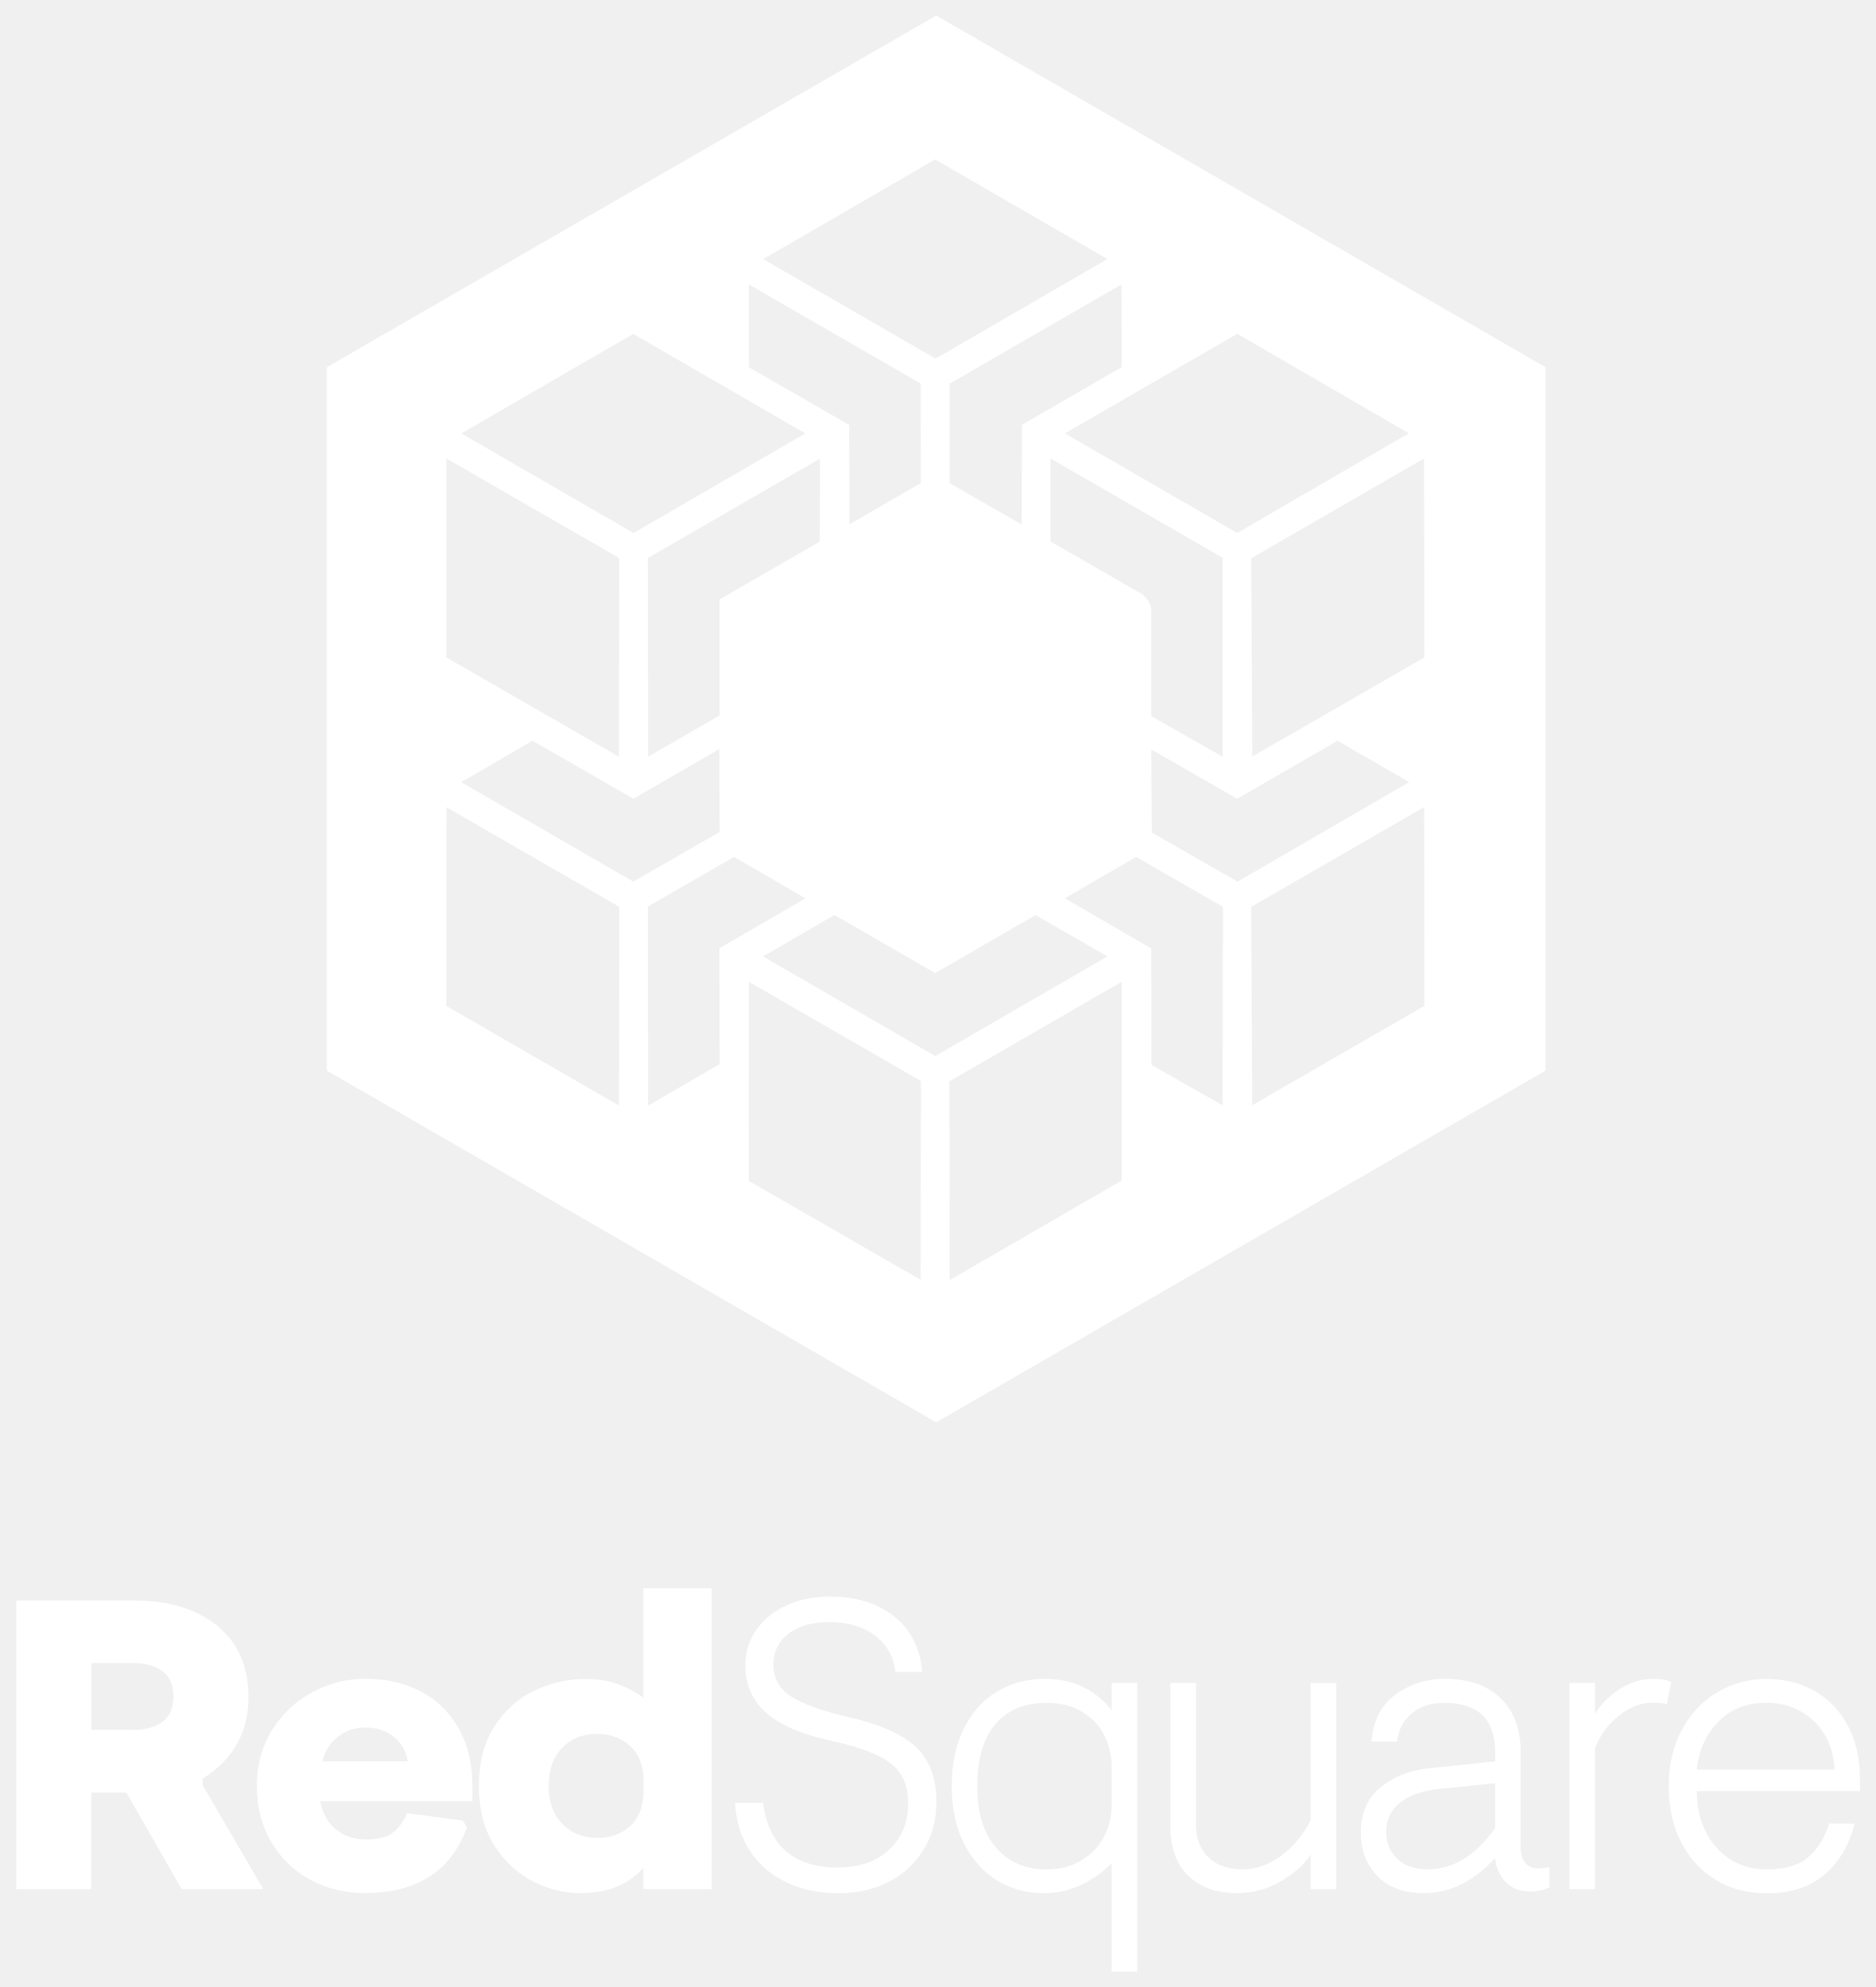
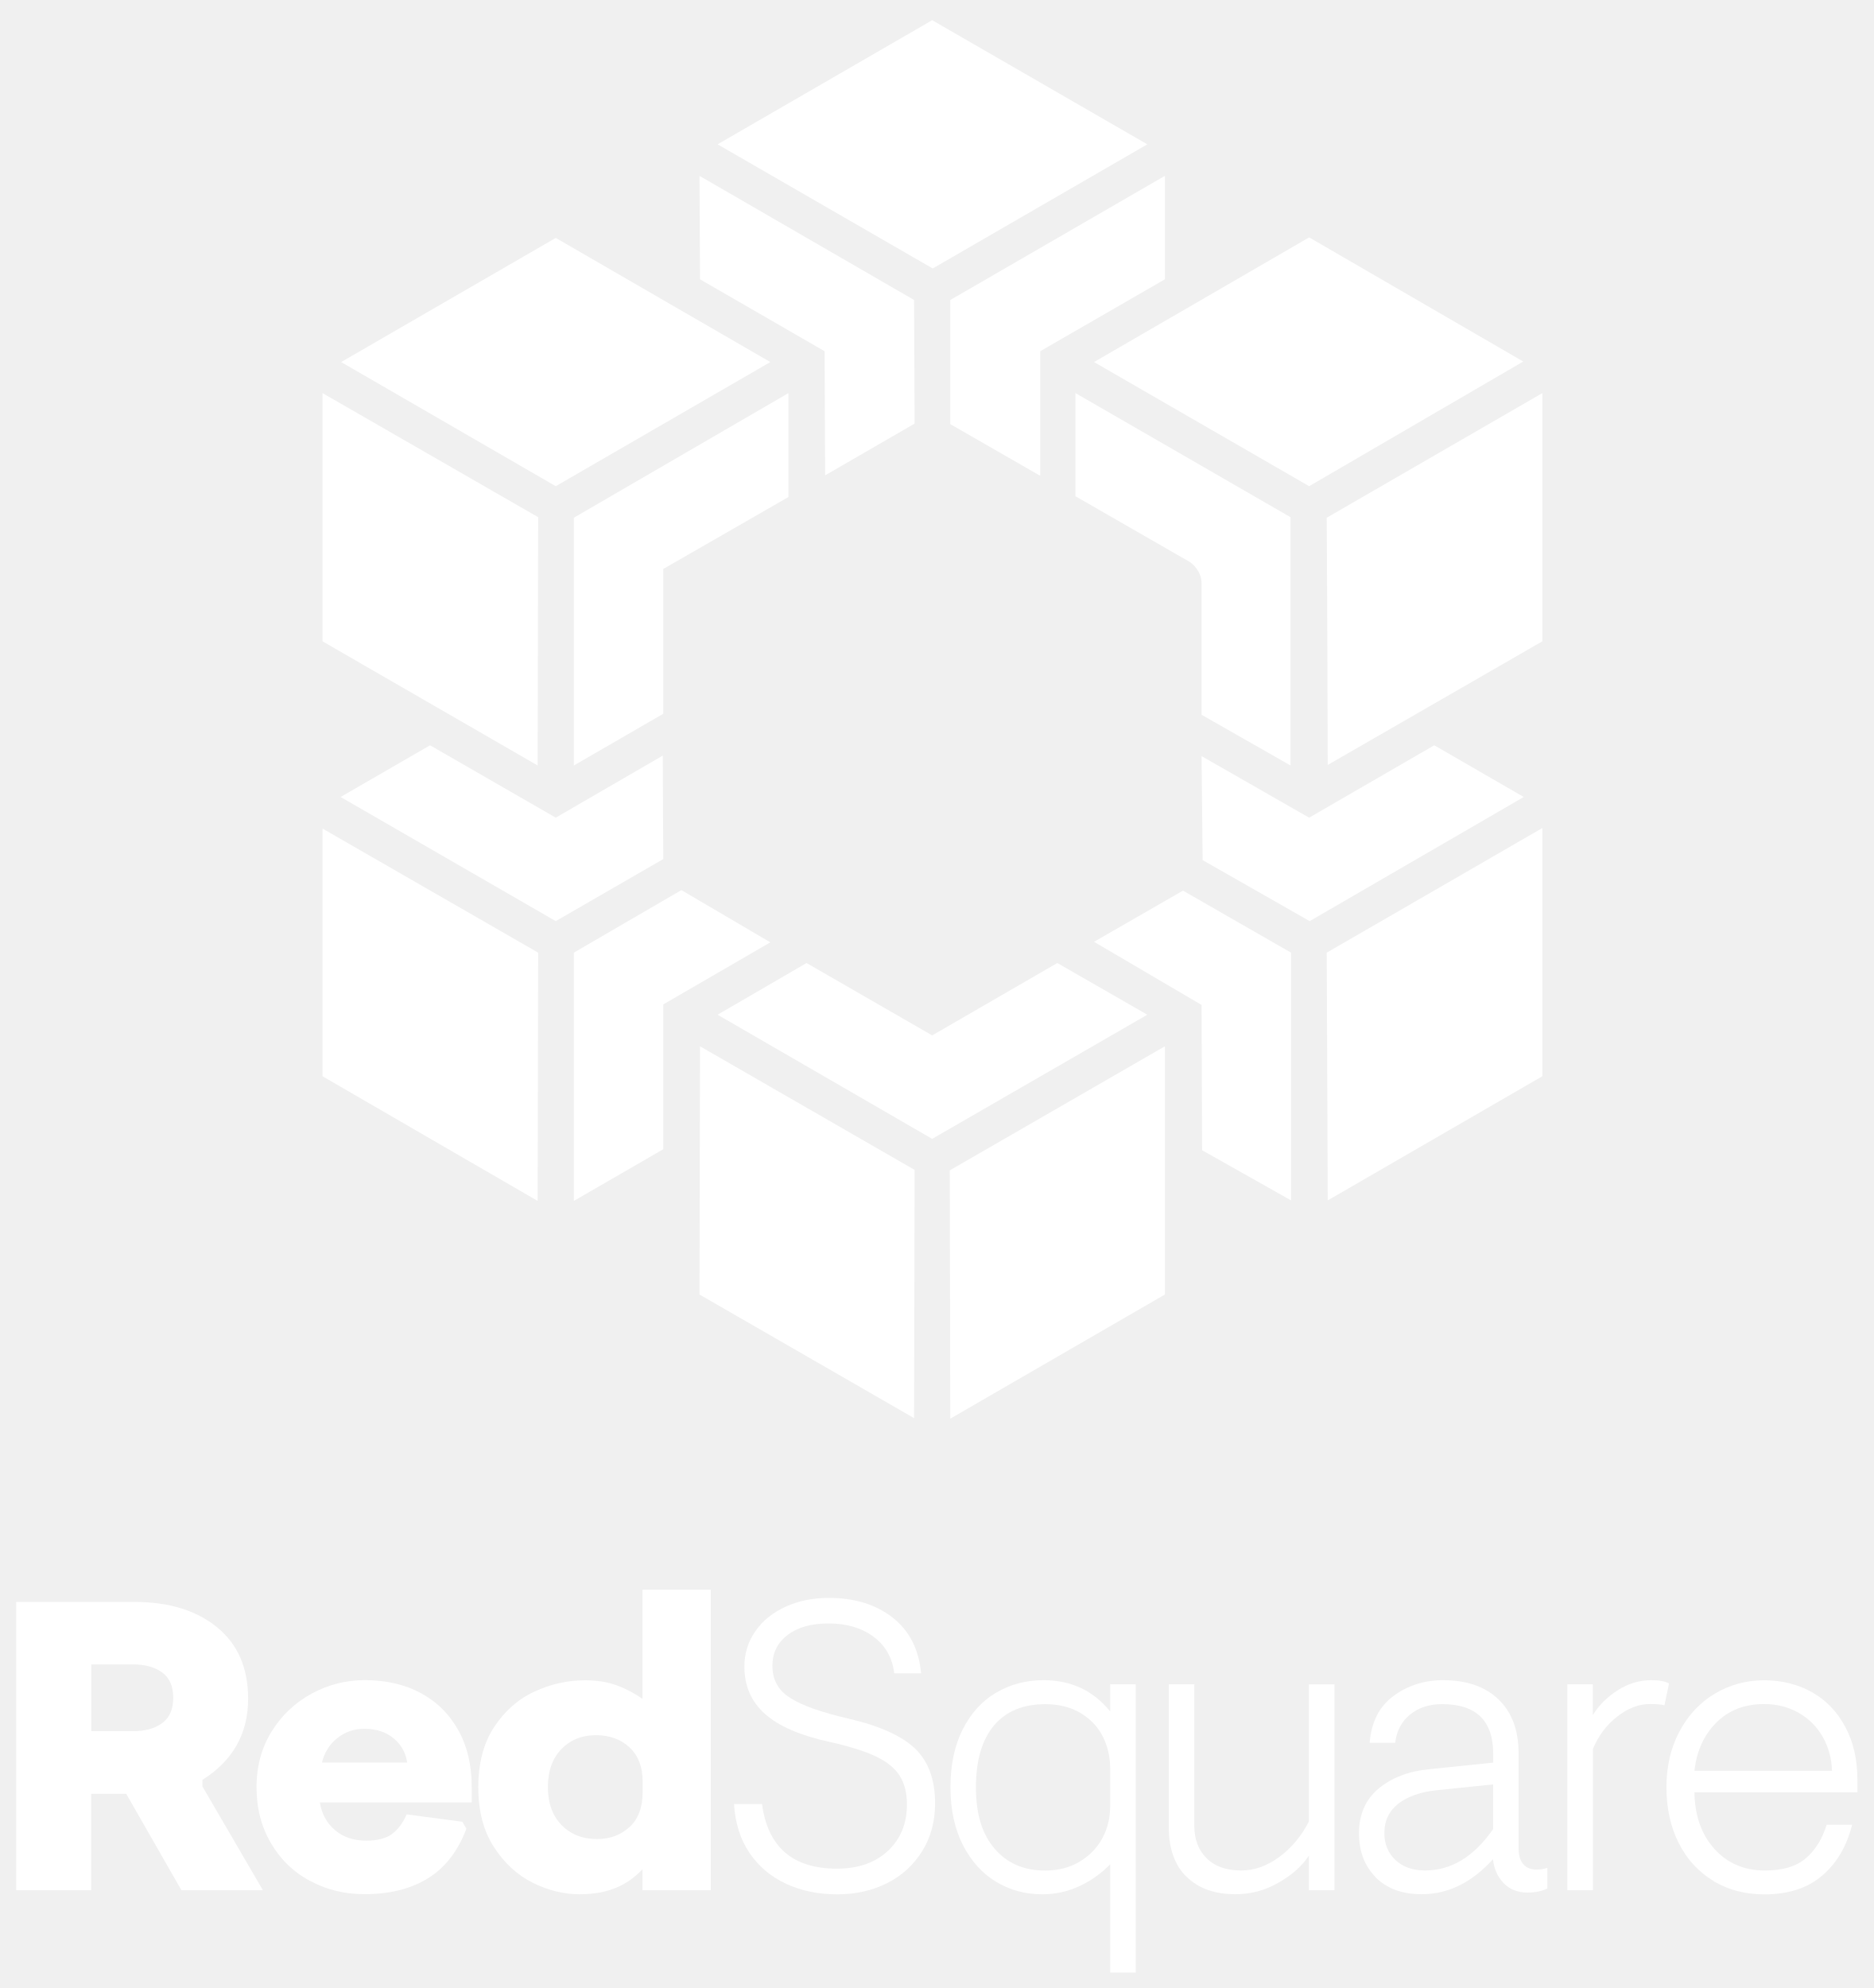
- <svg xmlns="http://www.w3.org/2000/svg" id="Capa_1" data-name="Capa 1" viewBox="297.75 323.25 454.5 481.5">
+ <svg xmlns="http://www.w3.org/2000/svg" id="Capa_1" data-name="Capa 1" viewBox="297.75 322.5 454.5 482.25">
  <defs>
    <style>
      .cls-1 {
        fill: #fff;
      }
    </style>
  </defs>
-   <path class="cls-1" d="M524.59,327.02l-147.63,85.21v170.47l147.63,85.21,147.61-85.21v-170.47l-147.61-85.21ZM642.85,482.58l-41.68,23.99-.14-27.25-.12-20.79,41.87-24.19.07,48.23ZM639.12,428.25l-41.61,24.16-41.75-24.14,41.77-24.14,41.58,24.12ZM574.44,467.21l-22.16-12.74h-.02v-20.12l41.75,24.07v48.21l-17.32-9.83v-25.61c0-1.57-1.06-3.06-2.24-3.98ZM569.52,412.23l-24.16,13.97-.07,24.16-17.49-10.05v-24.07l41.68-24.07.05,20.04ZM524.32,361.88l41.75,24.14-41.63,24.14-41.77-24.12,41.65-24.16ZM520.83,416.21l.05,24.09-17.32,10.02-.07-24.09-24.28-13.97-.02-20.09,41.65,24.04ZM451.18,404.16l41.7,24.12-41.63,24.14-41.73-24.14,41.65-24.12ZM496.43,434.37l-.05,20.12-24.28,14.02v28.11l-17.32,10-.07-48.13,41.73-24.12ZM405.89,434.35l41.89,24.12-.07,48.16-41.82-24.07v-48.21ZM447.74,591.16l-41.85-24.14.02-48.16,41.89,24.14-.07,48.16ZM409.48,512.79l17.3-10.05,24.43,14.07,20.84-12.05.07,20.09-20.94,12.05-41.7-24.12ZM454.77,591.18l-.05-48.23,20.89-12.07,17.3,10.07-20.84,12.09.05,28.07-17.35,10.07ZM520.81,633.39l-41.65-23.99.05-48.23,41.68,24.04-.07,48.18ZM524.37,579.18l-41.75-24.16,17.32-10.05,24.4,14.09,24.31-14.07,17.42,10.02-41.7,24.16ZM527.84,633.46l-.07-48.18,41.75-24.12.02,48.16-41.7,24.14ZM594,591.11l-17.27-9.81-.05-28.21-20.94-12.17,17.3-10.02,21.01,12.09-.05,48.11ZM576.82,525l-.14-20.14,20.84,11.95,24.31-14.05,17.37,10.02-41.61,24.12-20.77-11.9ZM601.15,591.08l-.24-48.09,41.89-24.16.07,48.18-41.73,24.07Z" />
+   <g transform="translate(376 327.4) scale(1.277) translate(-409.84 -365.32)">
+     <polygon class="cls-1" points="641.59 518.78 600.63 542.45 600.82 589.51 641.59 565.93 641.59 518.78" />
+     <polygon class="cls-1" points="600.73 480.17 600.82 506.79 641.59 483.31 641.59 436.16 600.63 459.83 600.73 480.17" />
+     <polygon class="cls-1" points="481.46 607.39 522.23 630.87 522.33 583.72 481.56 560.24 481.46 607.39" />
+     <polygon class="cls-1" points="566.54 388.9 525.67 365.32 484.9 388.9 525.77 412.48 566.54 388.9" />
+     <polygon class="cls-1" points="529.01 583.81 529.11 630.97 569.88 607.39 569.88 560.24 529.01 583.81" />
+     <polygon class="cls-1" points="450.81 459.73 409.84 436.16 409.84 483.31 450.71 506.89 450.81 459.73" />
+     <polygon class="cls-1" points="494.92 430.26 454.15 406.68 413.38 430.26 454.15 453.84 494.92 430.26" />
+     <polygon class="cls-1" points="409.84 565.93 450.71 589.61 450.81 542.45 409.84 518.88 409.84 565.93" />
+     <polygon class="cls-1" points="597.29 453.84 637.96 430.16 597.29 406.58 556.42 430.26 597.29 453.84" />
+     <polygon class="cls-1" points="498.36 436.16 457.59 459.83 457.59 506.89 474.58 497.07 474.58 469.56 498.36 455.9 498.36 436.16" />
+     <polygon class="cls-1" points="549.44 544.42 525.67 558.17 501.8 544.42 484.9 554.24 525.67 577.82 566.54 554.24 549.44 544.42" />
+     <path class="cls-1" d="M552.98,455.8l21.71,12.48c1.18.88,2.16,2.36,2.16,3.93v25.05l16.9,9.63v-47.16l-40.87-23.58v19.65h.1Z" />
+     <polygon class="cls-1" points="494.92 540.49 478.02 530.57 457.59 542.45 457.59 589.61 474.58 579.79 474.58 552.28 494.92 540.49" />
+     <polygon class="cls-1" points="474.48 505.02 454.15 516.81 430.27 503.06 413.28 512.88 454.15 536.46 474.58 524.67 474.48 505.02" />
+     <polygon class="cls-1" points="529.11 442.05 546.2 451.87 546.2 428.2 569.88 414.54 569.88 394.89 529.11 418.47 529.11 442.05" />
+     <polygon class="cls-1" points="621.06 503.06 597.29 516.81 576.85 505.12 577.05 524.87 597.39 536.46 638.06 512.88 621.06 503.06" />
+     <polygon class="cls-1" points="505.23 428.2 505.33 451.78 522.33 441.95 522.23 418.47 481.46 394.89 481.56 414.54 505.23 428.2" />
+     <polygon class="cls-1" points="556.42 540.39 576.85 552.38 576.95 579.98 593.85 589.51 593.85 542.45 573.32 530.67 556.42 540.39" />
+   </g>
  <g>
    <path class="cls-1" d="M301.73,711.1h28.66c8.32,0,15.01,2.05,20.03,6.15s7.53,9.86,7.53,17.34c0,8.45-3.69,15.01-11.09,19.67v1.59l14.67,25.17h-19.77l-13.39-23.38h-8.5v23.38h-18.18v-69.92h.05ZM330,742.45c2.92,0,5.3-.64,7.09-1.95,1.79-1.31,2.69-3.35,2.69-6.15s-.9-4.84-2.69-6.15c-1.79-1.31-4.17-1.95-7.09-1.95h-10.09v16.19h10.09Z" />
    <path class="cls-1" d="M372.95,778.77c-4-2.15-7.17-5.22-9.48-9.19-2.33-3.97-3.48-8.48-3.48-13.52s1.2-9.55,3.64-13.5c2.43-3.92,5.66-6.99,9.68-9.19,4.02-2.2,8.35-3.3,12.93-3.3,5.2,0,9.73,1.05,13.62,3.15,3.89,2.1,6.91,5.1,9.09,8.99,2.15,3.89,3.25,8.48,3.25,13.73v3.79h-36.85c.46,2.79,1.69,5.05,3.69,6.74,2,1.69,4.53,2.54,7.58,2.54,2.66,0,4.74-.54,6.2-1.59,1.46-1.08,2.66-2.66,3.59-4.79l13.5,1.79,1,1.69c-2.07,5.45-5.17,9.48-9.35,12.04-4.17,2.56-9.27,3.84-15.34,3.84-4.87,0-9.3-1.08-13.29-3.25l.03.05ZM396.53,750.06c-.33-2.41-1.43-4.35-3.3-5.89-1.87-1.54-4.23-2.3-7.09-2.3-2.46,0-4.64.74-6.53,2.25-1.9,1.49-3.15,3.48-3.74,5.94h20.67Z" />
    <path class="cls-1" d="M427.03,779.23c-3.76-1.87-6.91-4.76-9.45-8.68-2.54-3.92-3.79-8.76-3.79-14.5s1.25-10.63,3.79-14.52c2.54-3.89,5.79-6.79,9.73-8.63,3.97-1.87,8.07-2.79,12.34-2.79,2.87,0,5.38.38,7.53,1.15,2.15.77,4.3,1.87,6.45,3.35v-26.48h16.57v72.91h-16.57v-5.1c-1.87,2-4.02,3.51-6.51,4.53-2.46,1.02-5.4,1.54-8.78,1.54-3.79,0-7.58-.92-11.35-2.79h.03ZM450.52,765.68c2.1-1.97,3.15-4.79,3.15-8.45v-2.51c0-3.59-1.08-6.38-3.2-8.35-2.13-1.97-4.84-2.95-8.09-2.95-3.46,0-6.27,1.13-8.45,3.41-2.18,2.25-3.25,5.33-3.25,9.19s1.1,6.91,3.3,9.19c2.2,2.25,5.07,3.41,8.58,3.41,3.2,0,5.84-.97,7.94-2.95h.03Z" />
    <path class="cls-1" d="M488.47,779.46c-3.69-1.69-6.66-4.2-8.89-7.5-2.23-3.3-3.48-7.25-3.74-11.83h6.79c1.41,10.45,7.45,15.67,18.18,15.67,5.2,0,9.32-1.46,12.4-4.35,3.07-2.89,4.58-6.63,4.58-11.24,0-2.79-.59-5.12-1.79-6.99s-3.15-3.43-5.84-4.69c-2.69-1.25-6.4-2.43-11.14-3.48-7.07-1.54-12.27-3.79-15.62-6.74-3.36-2.97-5.05-6.81-5.05-11.52,0-3.2.9-6.07,2.69-8.63,1.79-2.56,4.25-4.53,7.4-5.94,3.12-1.41,6.58-2.1,10.4-2.1,6.25,0,11.42,1.59,15.49,4.79,4.07,3.2,6.35,7.68,6.89,13.5h-6.51c-.46-3.79-2.15-6.76-5.05-8.89s-6.51-3.2-10.83-3.2-7.53.92-9.99,2.79c-2.46,1.87-3.69,4.35-3.69,7.5,0,3.33,1.41,5.92,4.25,7.73,2.82,1.84,7.53,3.51,14.14,5.05,7.53,1.74,12.91,4.15,16.19,7.25,3.25,3.1,4.89,7.53,4.89,13.34,0,4.33-1.02,8.17-3.1,11.52-2.07,3.35-4.89,5.97-8.5,7.79-3.59,1.82-7.66,2.74-12.19,2.74s-8.63-.85-12.34-2.54l-.03-.03Z" />
    <path class="cls-1" d="M567.12,774.72c-2.13,2.2-4.61,3.97-7.45,5.3-2.84,1.33-5.84,2-9.04,2-4.12,0-7.89-1.02-11.24-3.05s-6.04-5.02-8.04-8.94-3-8.58-3-13.98.97-10.06,2.95-13.98c1.97-3.92,4.66-6.91,8.09-8.94,3.43-2.02,7.27-3.05,11.52-3.05,6.74,0,12.11,2.54,16.19,7.58v-6.58h6.2v69.92h-6.2v-26.28h.03ZM559.62,774.13c2.41-1.41,4.25-3.28,5.53-5.63,1.31-2.36,1.95-5.02,1.95-7.94v-9.09c0-2.74-.59-5.28-1.74-7.63-1.18-2.36-2.95-4.28-5.35-5.74-2.41-1.46-5.3-2.2-8.68-2.2-5.4,0-9.53,1.74-12.45,5.2-2.89,3.46-4.35,8.45-4.35,14.98s1.51,11.35,4.53,14.88c3.02,3.53,7.12,5.3,12.24,5.3,3.12,0,5.89-.69,8.3-2.1l.03-.03Z" />
    <path class="cls-1" d="M585.61,777.77c-2.87-2.82-4.3-6.86-4.3-12.14v-34.55h6.2v34.27c0,3.33,1,5.97,3,7.94,2,1.97,4.79,2.95,8.4,2.95,3.2,0,6.27-1.1,9.25-3.3,2.97-2.2,5.35-5.07,7.15-8.58v-33.27h6.2v49.94h-6.2v-8.4c-1.59,2.46-4.02,4.64-7.3,6.53-3.25,1.9-6.76,2.84-10.5,2.84-5.07,0-9.01-1.41-11.88-4.25v.03Z" />
    <path class="cls-1" d="M631.56,777.92c-2.74-2.74-4.1-6.33-4.1-10.78s1.61-8.2,4.84-10.83,7.3-4.17,12.24-4.64l15.49-1.59v-2.1c0-8.07-4.12-12.09-12.4-12.09-3.12,0-5.74.85-7.79,2.54-2.07,1.69-3.25,3.97-3.59,6.84h-6.2c.41-5.07,2.36-8.86,5.84-11.4,3.48-2.54,7.48-3.79,11.93-3.79,5.79,0,10.3,1.56,13.52,4.69,3.23,3.12,4.84,7.45,4.84,12.98v23.07c0,1.66.36,2.95,1.1,3.84s1.82,1.36,3.3,1.36c.87,0,1.74-.13,2.59-.41v4.99c-1.33.67-2.92,1-4.79,1-2.46,0-4.43-.79-5.89-2.36-1.46-1.56-2.3-3.48-2.51-5.74-5.12,5.66-10.88,8.5-17.29,8.5-4.74,0-8.45-1.36-11.19-4.1h.03ZM660.01,766.24v-10.88l-13.68,1.41c-3.92.41-7.02,1.49-9.3,3.25-2.25,1.77-3.41,4.15-3.41,7.15,0,2.66.9,4.84,2.69,6.53,1.79,1.69,4.2,2.54,7.2,2.54,6.33,0,11.81-3.33,16.47-9.99h.03Z" />
    <path class="cls-1" d="M677.99,731.08h6.2v7.5c1.41-2.33,3.38-4.33,5.94-5.99s5.3-2.51,8.25-2.51c1.92,0,3.36.26,4.3.79l-1.1,5.3c-.79-.2-1.97-.31-3.48-.31-2.74,0-5.4,1.02-7.99,3.05-2.59,2.02-4.56,4.64-5.89,7.84v34.27h-6.2v-49.94h-.03Z" />
    <path class="cls-1" d="M713.46,778.77c-3.59-2.15-6.4-5.2-8.4-9.14-2-3.92-3-8.45-3-13.57s1.05-9.58,3.15-13.52c2.1-3.97,4.97-7.02,8.58-9.19,3.64-2.15,7.61-3.25,11.93-3.25s8.2.97,11.63,2.89c3.43,1.92,6.12,4.74,8.09,8.4,1.97,3.66,2.95,7.96,2.95,12.88v3h-39.54c.08,5.66,1.69,10.24,4.84,13.73,3.15,3.51,7.25,5.25,12.24,5.25,4.4,0,7.73-1.02,10.04-3.05s3.94-4.71,4.94-8.04h6.2c-1.33,5.25-3.79,9.4-7.35,12.4-3.56,3-8.22,4.48-13.93,4.48-4.66,0-8.78-1.08-12.4-3.25h.02ZM742.22,752.05c-.08-2.92-.79-5.63-2.2-8.14-1.41-2.51-3.36-4.46-5.84-5.89-2.51-1.43-5.3-2.15-8.45-2.15-4.74,0-8.58,1.51-11.58,4.51s-4.76,6.89-5.3,11.68h33.37Z" />
  </g>
</svg>
